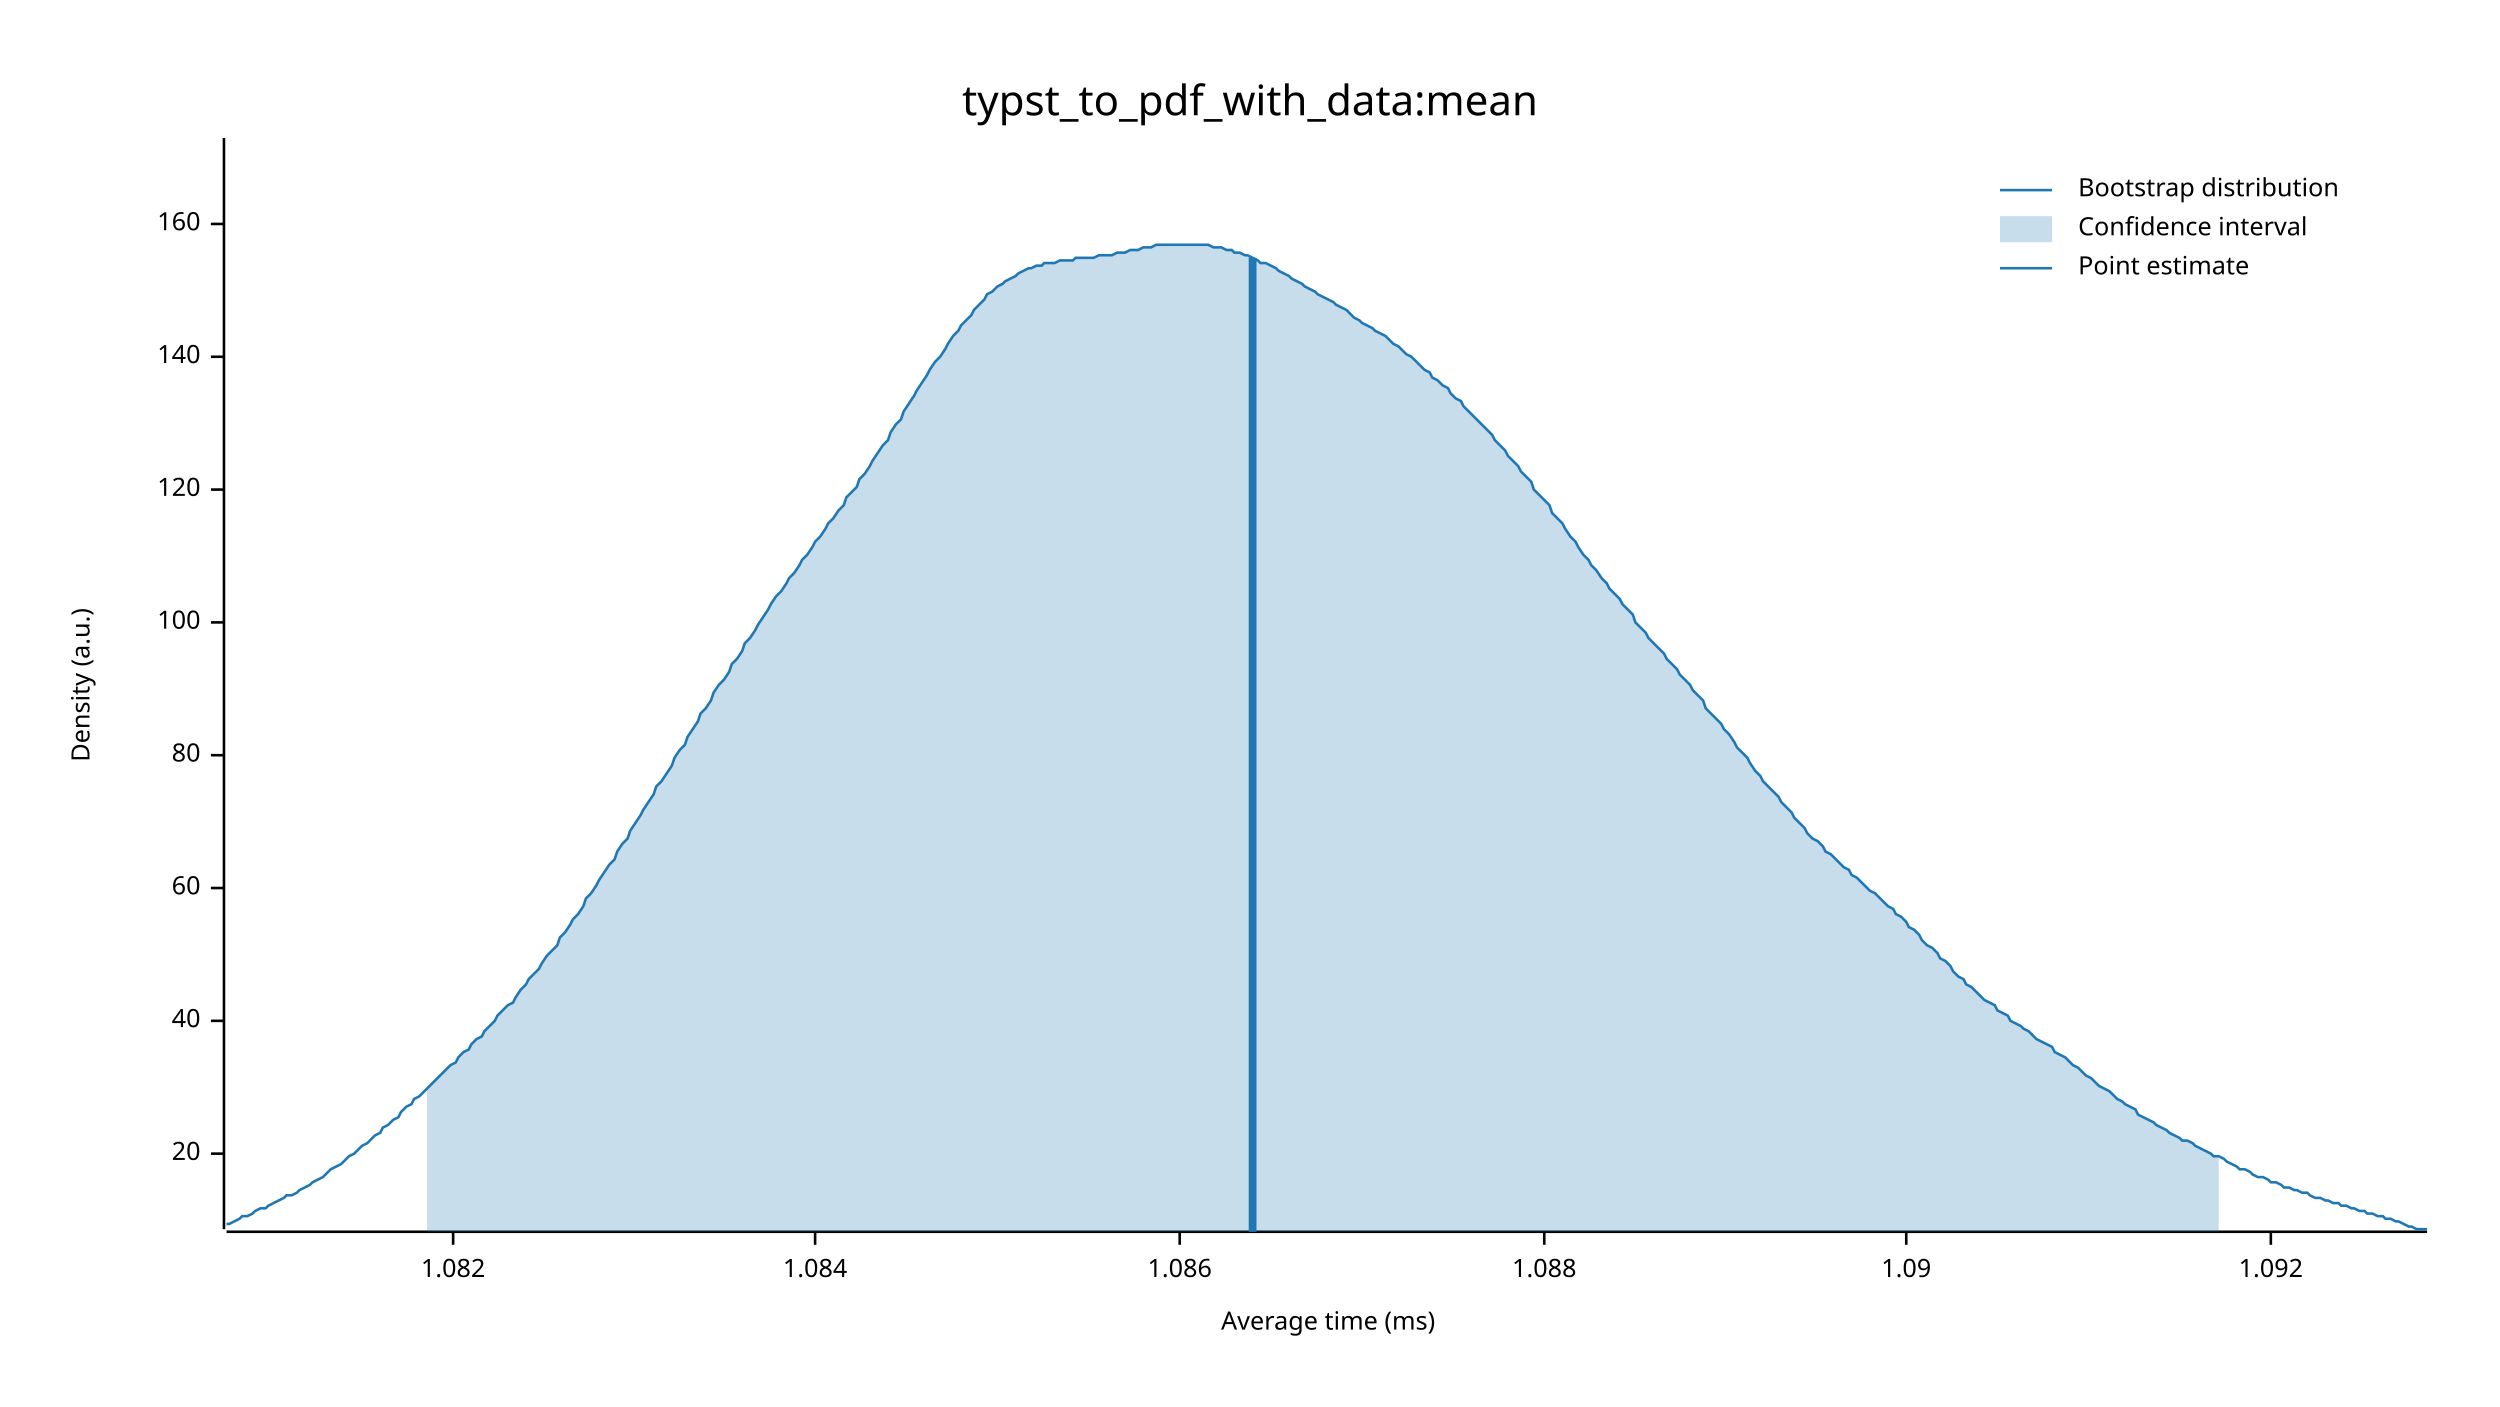
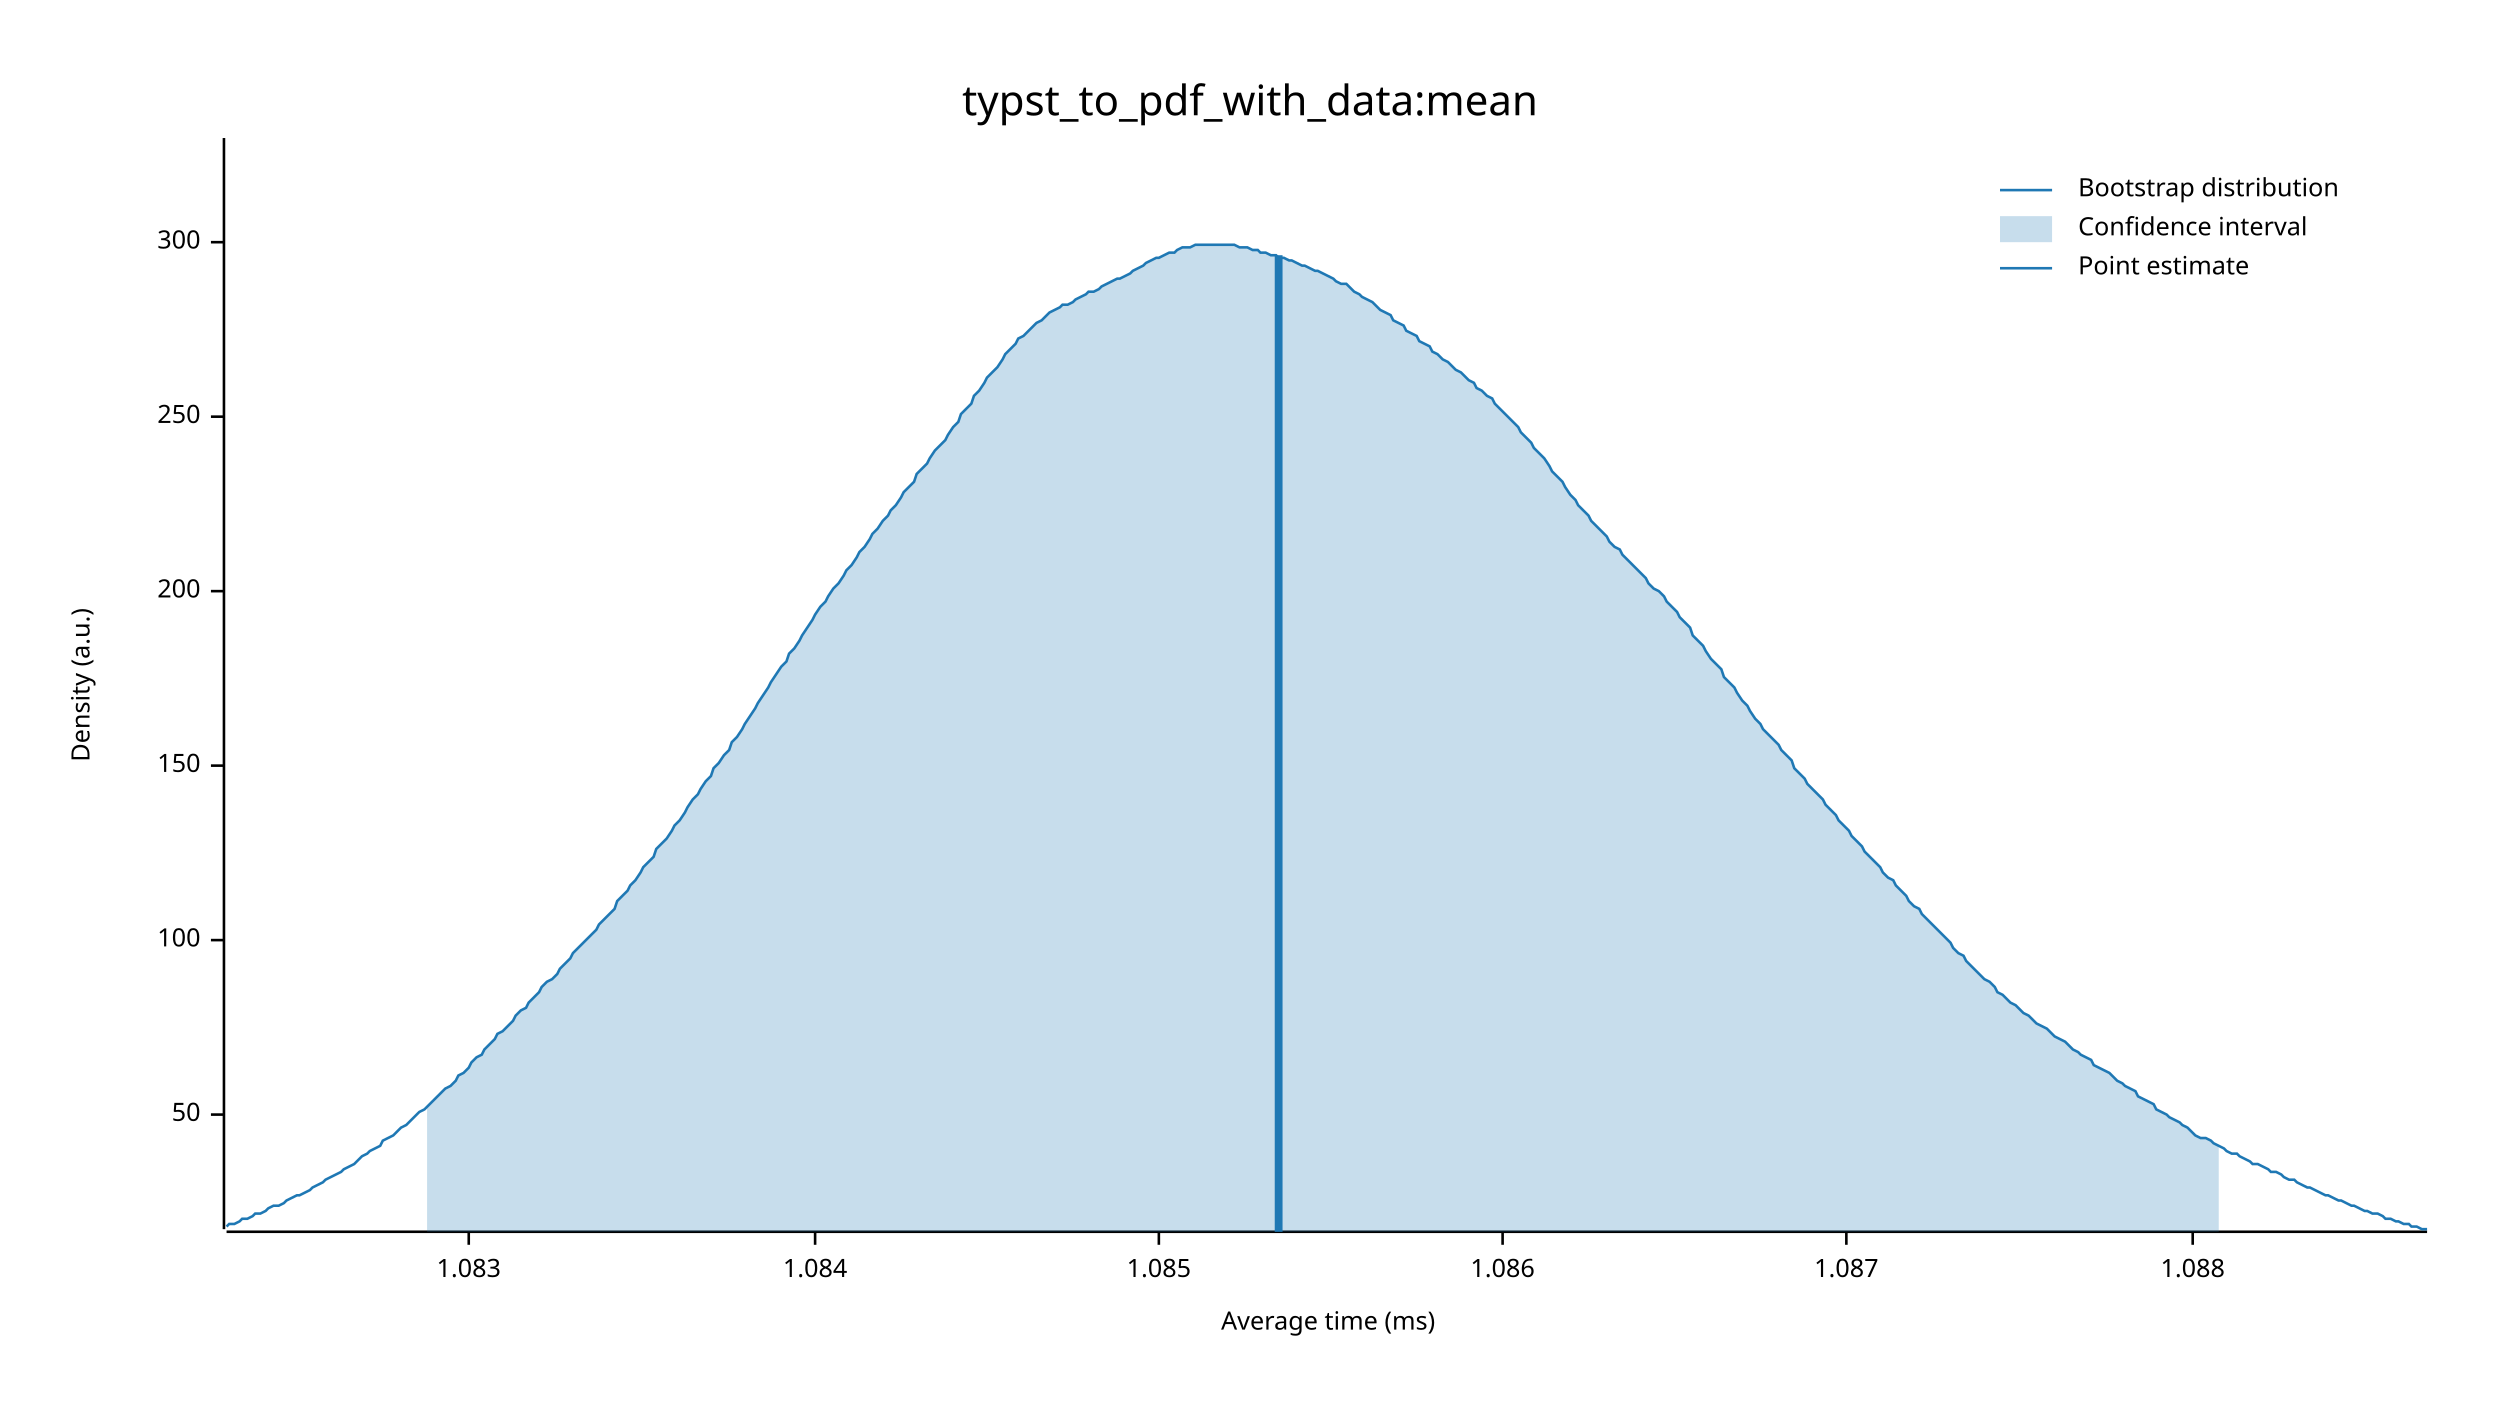
<svg xmlns="http://www.w3.org/2000/svg" width="960" height="540" viewBox="0 0 960 540">
  <text x="480" y="32" dy="0.76em" text-anchor="middle" font-family="sans-serif" font-size="16.129" opacity="1" fill="#000000">
typst_to_pdf_with_data:mean
</text>
  <text x="27" y="263" dy="0.76em" text-anchor="middle" font-family="sans-serif" font-size="9.677" opacity="1" fill="#000000" transform="rotate(270, 27, 263)">
Density (a.u.)
</text>
  <text x="510" y="513" dy="-0.5ex" text-anchor="middle" font-family="sans-serif" font-size="9.677" opacity="1" fill="#000000">
Average time (ms)
</text>
  <polyline fill="none" opacity="1" stroke="#000000" stroke-width="1" points="86,53 86,472 " />
-   <text x="77" y="443" dy="0.5ex" text-anchor="end" font-family="sans-serif" font-size="9.677" opacity="1" fill="#000000">
- 20
+   <text x="77" y="428" dy="0.5ex" text-anchor="end" font-family="sans-serif" font-size="9.677" opacity="1" fill="#000000">
+ 50
</text>
-   <polyline fill="none" opacity="1" stroke="#000000" stroke-width="1" points="81,443 86,443 " />
-   <text x="77" y="392" dy="0.5ex" text-anchor="end" font-family="sans-serif" font-size="9.677" opacity="1" fill="#000000">
- 40
- </text>
-   <polyline fill="none" opacity="1" stroke="#000000" stroke-width="1" points="81,392 86,392 " />
-   <text x="77" y="341" dy="0.5ex" text-anchor="end" font-family="sans-serif" font-size="9.677" opacity="1" fill="#000000">
- 60
- </text>
-   <polyline fill="none" opacity="1" stroke="#000000" stroke-width="1" points="81,341 86,341 " />
-   <text x="77" y="290" dy="0.5ex" text-anchor="end" font-family="sans-serif" font-size="9.677" opacity="1" fill="#000000">
- 80
- </text>
-   <polyline fill="none" opacity="1" stroke="#000000" stroke-width="1" points="81,290 86,290 " />
-   <text x="77" y="239" dy="0.5ex" text-anchor="end" font-family="sans-serif" font-size="9.677" opacity="1" fill="#000000">
+   <polyline fill="none" opacity="1" stroke="#000000" stroke-width="1" points="81,428 86,428 " />
+   <text x="77" y="361" dy="0.5ex" text-anchor="end" font-family="sans-serif" font-size="9.677" opacity="1" fill="#000000">
100
</text>
-   <polyline fill="none" opacity="1" stroke="#000000" stroke-width="1" points="81,239 86,239 " />
-   <text x="77" y="188" dy="0.5ex" text-anchor="end" font-family="sans-serif" font-size="9.677" opacity="1" fill="#000000">
- 120
+   <polyline fill="none" opacity="1" stroke="#000000" stroke-width="1" points="81,361 86,361 " />
+   <text x="77" y="294" dy="0.5ex" text-anchor="end" font-family="sans-serif" font-size="9.677" opacity="1" fill="#000000">
+ 150
</text>
-   <polyline fill="none" opacity="1" stroke="#000000" stroke-width="1" points="81,188 86,188 " />
-   <text x="77" y="137" dy="0.5ex" text-anchor="end" font-family="sans-serif" font-size="9.677" opacity="1" fill="#000000">
- 140
+   <polyline fill="none" opacity="1" stroke="#000000" stroke-width="1" points="81,294 86,294 " />
+   <text x="77" y="227" dy="0.5ex" text-anchor="end" font-family="sans-serif" font-size="9.677" opacity="1" fill="#000000">
+ 200
</text>
-   <polyline fill="none" opacity="1" stroke="#000000" stroke-width="1" points="81,137 86,137 " />
-   <text x="77" y="86" dy="0.5ex" text-anchor="end" font-family="sans-serif" font-size="9.677" opacity="1" fill="#000000">
- 160
+   <polyline fill="none" opacity="1" stroke="#000000" stroke-width="1" points="81,227 86,227 " />
+   <text x="77" y="160" dy="0.5ex" text-anchor="end" font-family="sans-serif" font-size="9.677" opacity="1" fill="#000000">
+ 250
</text>
-   <polyline fill="none" opacity="1" stroke="#000000" stroke-width="1" points="81,86 86,86 " />
+   <polyline fill="none" opacity="1" stroke="#000000" stroke-width="1" points="81,160 86,160 " />
+   <text x="77" y="93" dy="0.5ex" text-anchor="end" font-family="sans-serif" font-size="9.677" opacity="1" fill="#000000">
+ 300
+ </text>
+   <polyline fill="none" opacity="1" stroke="#000000" stroke-width="1" points="81,93 86,93 " />
  <polyline fill="none" opacity="1" stroke="#000000" stroke-width="1" points="87,473 932,473 " />
-   <text x="174" y="483" dy="0.76em" text-anchor="middle" font-family="sans-serif" font-size="9.677" opacity="1" fill="#000000">
- 1.082
+   <text x="180" y="483" dy="0.76em" text-anchor="middle" font-family="sans-serif" font-size="9.677" opacity="1" fill="#000000">
+ 1.083
</text>
-   <polyline fill="none" opacity="1" stroke="#000000" stroke-width="1" points="174,473 174,478 " />
+   <polyline fill="none" opacity="1" stroke="#000000" stroke-width="1" points="180,473 180,478 " />
  <text x="313" y="483" dy="0.76em" text-anchor="middle" font-family="sans-serif" font-size="9.677" opacity="1" fill="#000000">
1.084
</text>
  <polyline fill="none" opacity="1" stroke="#000000" stroke-width="1" points="313,473 313,478 " />
-   <text x="453" y="483" dy="0.76em" text-anchor="middle" font-family="sans-serif" font-size="9.677" opacity="1" fill="#000000">
+   <text x="445" y="483" dy="0.76em" text-anchor="middle" font-family="sans-serif" font-size="9.677" opacity="1" fill="#000000">
+ 1.085
+ </text>
+   <polyline fill="none" opacity="1" stroke="#000000" stroke-width="1" points="445,473 445,478 " />
+   <text x="577" y="483" dy="0.76em" text-anchor="middle" font-family="sans-serif" font-size="9.677" opacity="1" fill="#000000">
1.086
</text>
-   <polyline fill="none" opacity="1" stroke="#000000" stroke-width="1" points="453,473 453,478 " />
-   <text x="593" y="483" dy="0.76em" text-anchor="middle" font-family="sans-serif" font-size="9.677" opacity="1" fill="#000000">
+   <polyline fill="none" opacity="1" stroke="#000000" stroke-width="1" points="577,473 577,478 " />
+   <text x="709" y="483" dy="0.76em" text-anchor="middle" font-family="sans-serif" font-size="9.677" opacity="1" fill="#000000">
+ 1.087
+ </text>
+   <polyline fill="none" opacity="1" stroke="#000000" stroke-width="1" points="709,473 709,478 " />
+   <text x="842" y="483" dy="0.76em" text-anchor="middle" font-family="sans-serif" font-size="9.677" opacity="1" fill="#000000">
1.088
</text>
-   <polyline fill="none" opacity="1" stroke="#000000" stroke-width="1" points="593,473 593,478 " />
-   <text x="732" y="483" dy="0.76em" text-anchor="middle" font-family="sans-serif" font-size="9.677" opacity="1" fill="#000000">
- 1.09
- </text>
-   <polyline fill="none" opacity="1" stroke="#000000" stroke-width="1" points="732,473 732,478 " />
-   <text x="872" y="483" dy="0.76em" text-anchor="middle" font-family="sans-serif" font-size="9.677" opacity="1" fill="#000000">
- 1.092
- </text>
-   <polyline fill="none" opacity="1" stroke="#000000" stroke-width="1" points="872,473 872,478 " />
-   <polyline fill="none" opacity="1" stroke="#1F78B4" stroke-width="1" points="87,470 88,470 90,469 92,468 93,467 95,467 97,466 98,465 100,464 102,464 103,463 105,462 107,461 109,460 110,459 112,459 114,458 115,457 117,456 119,455 120,454 122,453 124,452 125,451 127,449 129,448 131,447 132,446 134,444 136,443 137,442 139,440 141,439 142,438 144,436 146,435 147,433 149,432 151,430 153,429 154,427 156,425 158,424 159,422 161,421 163,419 164,418 166,416 168,414 169,413 171,411 173,409 175,408 176,406 178,404 180,403 181,401 183,399 185,398 186,396 188,394 190,392 191,390 193,388 195,386 197,385 198,383 200,380 202,378 203,376 205,374 207,372 208,370 210,367 212,365 214,363 215,360 217,358 219,355 220,353 222,351 224,348 225,345 227,343 229,340 230,338 232,335 234,332 236,330 237,327 239,324 241,322 242,319 244,316 246,313 247,311 249,308 251,305 252,302 254,300 256,297 258,294 259,291 261,288 263,286 264,283 266,280 268,277 269,274 271,272 273,269 274,266 276,263 278,261 280,258 281,255 283,253 285,250 286,247 288,245 290,242 291,240 293,237 295,234 296,232 298,229 300,227 302,224 303,222 305,220 307,217 308,215 310,213 312,210 313,208 315,206 317,203 318,201 320,199 322,196 324,194 325,191 327,189 329,187 330,184 332,182 334,179 335,177 337,174 339,171 341,169 342,166 344,163 346,161 347,158 349,155 351,152 352,150 354,147 356,144 357,142 359,139 361,137 363,134 364,132 366,129 368,127 369,125 371,123 373,121 374,119 376,117 378,115 379,113 381,112 383,110 385,109 386,108 388,107 390,106 391,105 393,104 395,103 396,103 398,102 400,102 401,101 403,101 405,101 407,100 408,100 410,100 412,100 413,99 415,99 417,99 418,99 420,99 422,98 423,98 425,98 427,98 429,97 430,97 432,97 434,96 435,96 437,96 439,95 440,95 442,95 444,94 445,94 447,94 449,94 451,94 452,94 454,94 456,94 457,94 459,94 461,94 462,94 464,94 466,95 468,95 469,95 471,96 473,96 474,97 476,97 478,98 479,98 481,99 483,100 484,101 486,101 488,102 490,103 491,104 493,105 495,106 496,107 498,108 500,109 501,110 503,111 505,112 506,113 508,114 510,115 512,116 513,117 515,118 517,119 518,120 520,122 522,123 523,124 525,125 527,126 528,127 530,128 532,129 534,131 535,132 537,133 539,135 540,136 542,137 544,139 545,140 547,142 549,143 550,145 552,146 554,148 556,149 557,151 559,153 561,154 562,156 564,158 566,160 567,161 569,163 571,165 573,167 574,169 576,171 578,173 579,175 581,177 583,179 584,181 586,183 588,185 589,188 591,190 593,192 595,194 596,197 598,199 600,201 601,203 603,206 605,208 606,210 608,213 610,215 611,217 613,219 615,222 617,224 618,226 620,228 622,230 623,232 625,234 627,236 628,239 630,241 632,243 633,245 635,247 637,249 639,251 640,253 642,255 644,257 645,259 647,261 649,263 650,265 652,267 654,269 655,272 657,274 659,276 661,278 662,280 664,282 666,285 667,287 669,289 671,291 672,293 674,296 676,298 677,300 679,302 681,304 683,306 684,308 686,310 688,312 689,314 691,316 693,318 694,320 696,322 698,323 700,325 701,327 703,328 705,330 706,331 708,333 710,334 711,336 713,337 715,339 716,340 718,342 720,343 722,345 723,346 725,348 727,349 728,351 730,352 732,354 733,356 735,357 737,359 738,361 740,363 742,364 744,366 745,368 747,369 749,371 750,373 752,375 754,376 755,378 757,379 759,381 760,382 762,384 764,385 766,386 767,388 769,389 771,390 772,392 774,393 776,394 777,395 779,396 781,398 782,399 784,400 786,401 788,402 789,404 791,405 793,406 794,407 796,409 798,410 799,411 801,413 803,414 804,415 806,417 808,418 810,419 811,420 813,422 815,423 816,424 818,425 820,426 821,428 823,429 825,430 827,431 828,432 830,433 832,434 833,435 835,436 837,437 838,438 840,438 842,439 843,440 845,441 847,442 849,443 850,444 852,444 854,445 855,446 857,447 859,448 860,449 862,449 864,450 865,451 867,452 869,452 871,453 872,454 874,454 876,455 877,456 879,456 881,457 882,457 884,458 886,458 887,459 889,460 891,460 893,461 894,461 896,462 898,462 899,463 901,463 903,464 904,464 906,465 908,465 909,466 911,466 913,467 915,467 916,468 918,468 920,469 921,469 923,470 925,471 926,471 928,472 930,472 932,472 " />
-   <polygon opacity="0.25" fill="#1F78B4" points="164,418 166,416 168,414 169,413 171,411 173,409 175,408 176,406 178,404 180,403 181,401 183,399 185,398 186,396 188,394 190,392 191,390 193,388 195,386 197,385 198,383 200,380 202,378 203,376 205,374 207,372 208,370 210,367 212,365 214,363 215,360 217,358 219,355 220,353 222,351 224,348 225,345 227,343 229,340 230,338 232,335 234,332 236,330 237,327 239,324 241,322 242,319 244,316 246,313 247,311 249,308 251,305 252,302 254,300 256,297 258,294 259,291 261,288 263,286 264,283 266,280 268,277 269,274 271,272 273,269 274,266 276,263 278,261 280,258 281,255 283,253 285,250 286,247 288,245 290,242 291,240 293,237 295,234 296,232 298,229 300,227 302,224 303,222 305,220 307,217 308,215 310,213 312,210 313,208 315,206 317,203 318,201 320,199 322,196 324,194 325,191 327,189 329,187 330,184 332,182 334,179 335,177 337,174 339,171 341,169 342,166 344,163 346,161 347,158 349,155 351,152 352,150 354,147 356,144 357,142 359,139 361,137 363,134 364,132 366,129 368,127 369,125 371,123 373,121 374,119 376,117 378,115 379,113 381,112 383,110 385,109 386,108 388,107 390,106 391,105 393,104 395,103 396,103 398,102 400,102 401,101 403,101 405,101 407,100 408,100 410,100 412,100 413,99 415,99 417,99 418,99 420,99 422,98 423,98 425,98 427,98 429,97 430,97 432,97 434,96 435,96 437,96 439,95 440,95 442,95 444,94 445,94 447,94 449,94 451,94 452,94 454,94 456,94 457,94 459,94 461,94 462,94 464,94 466,95 468,95 469,95 471,96 473,96 474,97 476,97 478,98 479,98 481,99 483,100 484,101 486,101 488,102 490,103 491,104 493,105 495,106 496,107 498,108 500,109 501,110 503,111 505,112 506,113 508,114 510,115 512,116 513,117 515,118 517,119 518,120 520,122 522,123 523,124 525,125 527,126 528,127 530,128 532,129 534,131 535,132 537,133 539,135 540,136 542,137 544,139 545,140 547,142 549,143 550,145 552,146 554,148 556,149 557,151 559,153 561,154 562,156 564,158 566,160 567,161 569,163 571,165 573,167 574,169 576,171 578,173 579,175 581,177 583,179 584,181 586,183 588,185 589,188 591,190 593,192 595,194 596,197 598,199 600,201 601,203 603,206 605,208 606,210 608,213 610,215 611,217 613,219 615,222 617,224 618,226 620,228 622,230 623,232 625,234 627,236 628,239 630,241 632,243 633,245 635,247 637,249 639,251 640,253 642,255 644,257 645,259 647,261 649,263 650,265 652,267 654,269 655,272 657,274 659,276 661,278 662,280 664,282 666,285 667,287 669,289 671,291 672,293 674,296 676,298 677,300 679,302 681,304 683,306 684,308 686,310 688,312 689,314 691,316 693,318 694,320 696,322 698,323 700,325 701,327 703,328 705,330 706,331 708,333 710,334 711,336 713,337 715,339 716,340 718,342 720,343 722,345 723,346 725,348 727,349 728,351 730,352 732,354 733,356 735,357 737,359 738,361 740,363 742,364 744,366 745,368 747,369 749,371 750,373 752,375 754,376 755,378 757,379 759,381 760,382 762,384 764,385 766,386 767,388 769,389 771,390 772,392 774,393 776,394 777,395 779,396 781,398 782,399 784,400 786,401 788,402 789,404 791,405 793,406 794,407 796,409 798,410 799,411 801,413 803,414 804,415 806,417 808,418 810,419 811,420 813,422 815,423 816,424 818,425 820,426 821,428 823,429 825,430 827,431 828,432 830,433 832,434 833,435 835,436 837,437 838,438 840,438 842,439 843,440 845,441 847,442 849,443 850,444 852,444 852,473 164,473 " />
-   <polyline fill="none" opacity="1" stroke="#1F78B4" stroke-width="3" points="481,473 481,99 " />
+   <polyline fill="none" opacity="1" stroke="#000000" stroke-width="1" points="842,473 842,478 " />
+   <polyline fill="none" opacity="1" stroke="#1F78B4" stroke-width="1" points="87,471 88,470 90,470 92,469 93,468 95,468 97,467 98,466 100,466 102,465 103,464 105,463 107,463 109,462 110,461 112,460 114,459 115,459 117,458 119,457 120,456 122,455 124,454 125,453 127,452 129,451 131,450 132,449 134,448 136,447 137,446 139,444 141,443 142,442 144,441 146,440 147,438 149,437 151,436 153,434 154,433 156,432 158,430 159,429 161,427 163,426 164,425 166,423 168,421 169,420 171,418 173,417 175,415 176,413 178,412 180,410 181,408 183,406 185,405 186,403 188,401 190,399 191,397 193,396 195,394 197,392 198,390 200,388 202,387 203,385 205,383 207,381 208,379 210,377 212,376 214,374 215,372 217,370 219,368 220,366 222,364 224,362 225,361 227,359 229,357 230,355 232,353 234,351 236,349 237,346 239,344 241,342 242,340 244,338 246,335 247,333 249,331 251,329 252,326 254,324 256,322 258,319 259,317 261,315 263,312 264,310 266,307 268,305 269,303 271,300 273,298 274,295 276,293 278,290 280,288 281,285 283,283 285,280 286,278 288,275 290,272 291,270 293,267 295,264 296,262 298,259 300,256 302,254 303,251 305,249 307,246 308,244 310,241 312,238 313,236 315,233 317,231 318,229 320,226 322,224 324,221 325,219 327,217 329,214 330,212 332,210 334,207 335,205 337,203 339,200 341,198 342,196 344,194 346,191 347,189 349,187 351,185 352,182 354,180 356,178 357,176 359,173 361,171 363,169 364,167 366,164 368,162 369,159 371,157 373,155 374,152 376,150 378,147 379,145 381,143 383,141 385,138 386,136 388,134 390,132 391,130 393,129 395,127 396,126 398,124 400,123 401,122 403,120 405,119 407,118 408,117 410,117 412,116 413,115 415,114 417,113 418,112 420,112 422,111 423,110 425,109 427,108 429,107 430,107 432,106 434,105 435,104 437,103 439,102 440,101 442,100 444,99 445,99 447,98 449,97 451,97 452,96 454,95 456,95 457,95 459,94 461,94 462,94 464,94 466,94 468,94 469,94 471,94 473,94 474,94 476,95 478,95 479,95 481,96 483,96 484,97 486,97 488,98 490,98 491,99 493,99 495,100 496,100 498,101 500,102 501,102 503,103 505,104 506,104 508,105 510,106 512,107 513,108 515,109 517,109 518,110 520,112 522,113 523,114 525,115 527,116 528,117 530,119 532,120 534,121 535,123 537,124 539,125 540,127 542,128 544,129 545,131 547,132 549,133 550,135 552,136 554,138 556,139 557,140 559,142 561,143 562,144 564,146 566,147 567,149 569,150 571,152 573,153 574,155 576,157 578,159 579,160 581,162 583,164 584,166 586,168 588,170 589,172 591,174 593,176 595,179 596,181 598,183 600,185 601,187 603,190 605,192 606,194 608,196 610,198 611,200 613,202 615,204 617,206 618,208 620,210 622,211 623,213 625,215 627,217 628,218 630,220 632,222 633,224 635,226 637,227 639,229 640,231 642,233 644,235 645,237 647,239 649,241 650,244 652,246 654,248 655,250 657,253 659,255 661,257 662,260 664,262 666,264 667,266 669,269 671,271 672,273 674,276 676,278 677,280 679,282 681,284 683,286 684,288 686,290 688,292 689,295 691,297 693,299 694,301 696,303 698,305 700,307 701,309 703,311 705,313 706,315 708,317 710,319 711,321 713,323 715,325 716,327 718,329 720,331 722,333 723,335 725,337 727,338 728,340 730,342 732,344 733,346 735,348 737,349 738,351 740,353 742,355 744,357 745,358 747,360 749,362 750,364 752,366 754,367 755,369 757,371 759,373 760,374 762,376 764,377 766,379 767,381 769,382 771,384 772,385 774,386 776,388 777,389 779,390 781,392 782,393 784,394 786,395 788,397 789,398 791,399 793,400 794,401 796,403 798,404 799,405 801,406 803,407 804,409 806,410 808,411 810,412 811,413 813,415 815,416 816,417 818,418 820,419 821,421 823,422 825,423 827,424 828,426 830,427 832,428 833,429 835,430 837,431 838,432 840,433 842,435 843,436 845,437 847,437 849,438 850,439 852,440 854,441 855,442 857,443 859,443 860,444 862,445 864,446 865,447 867,447 869,448 871,449 872,450 874,450 876,451 877,452 879,453 881,453 882,454 884,455 886,456 887,456 889,457 891,458 893,459 894,459 896,460 898,461 899,461 901,462 903,463 904,463 906,464 908,465 909,465 911,466 913,466 915,467 916,468 918,468 920,469 921,469 923,470 925,470 926,471 928,471 930,472 932,472 " />
+   <polygon opacity="0.25" fill="#1F78B4" points="164,425 166,423 168,421 169,420 171,418 173,417 175,415 176,413 178,412 180,410 181,408 183,406 185,405 186,403 188,401 190,399 191,397 193,396 195,394 197,392 198,390 200,388 202,387 203,385 205,383 207,381 208,379 210,377 212,376 214,374 215,372 217,370 219,368 220,366 222,364 224,362 225,361 227,359 229,357 230,355 232,353 234,351 236,349 237,346 239,344 241,342 242,340 244,338 246,335 247,333 249,331 251,329 252,326 254,324 256,322 258,319 259,317 261,315 263,312 264,310 266,307 268,305 269,303 271,300 273,298 274,295 276,293 278,290 280,288 281,285 283,283 285,280 286,278 288,275 290,272 291,270 293,267 295,264 296,262 298,259 300,256 302,254 303,251 305,249 307,246 308,244 310,241 312,238 313,236 315,233 317,231 318,229 320,226 322,224 324,221 325,219 327,217 329,214 330,212 332,210 334,207 335,205 337,203 339,200 341,198 342,196 344,194 346,191 347,189 349,187 351,185 352,182 354,180 356,178 357,176 359,173 361,171 363,169 364,167 366,164 368,162 369,159 371,157 373,155 374,152 376,150 378,147 379,145 381,143 383,141 385,138 386,136 388,134 390,132 391,130 393,129 395,127 396,126 398,124 400,123 401,122 403,120 405,119 407,118 408,117 410,117 412,116 413,115 415,114 417,113 418,112 420,112 422,111 423,110 425,109 427,108 429,107 430,107 432,106 434,105 435,104 437,103 439,102 440,101 442,100 444,99 445,99 447,98 449,97 451,97 452,96 454,95 456,95 457,95 459,94 461,94 462,94 464,94 466,94 468,94 469,94 471,94 473,94 474,94 476,95 478,95 479,95 481,96 483,96 484,97 486,97 488,98 490,98 491,99 493,99 495,100 496,100 498,101 500,102 501,102 503,103 505,104 506,104 508,105 510,106 512,107 513,108 515,109 517,109 518,110 520,112 522,113 523,114 525,115 527,116 528,117 530,119 532,120 534,121 535,123 537,124 539,125 540,127 542,128 544,129 545,131 547,132 549,133 550,135 552,136 554,138 556,139 557,140 559,142 561,143 562,144 564,146 566,147 567,149 569,150 571,152 573,153 574,155 576,157 578,159 579,160 581,162 583,164 584,166 586,168 588,170 589,172 591,174 593,176 595,179 596,181 598,183 600,185 601,187 603,190 605,192 606,194 608,196 610,198 611,200 613,202 615,204 617,206 618,208 620,210 622,211 623,213 625,215 627,217 628,218 630,220 632,222 633,224 635,226 637,227 639,229 640,231 642,233 644,235 645,237 647,239 649,241 650,244 652,246 654,248 655,250 657,253 659,255 661,257 662,260 664,262 666,264 667,266 669,269 671,271 672,273 674,276 676,278 677,280 679,282 681,284 683,286 684,288 686,290 688,292 689,295 691,297 693,299 694,301 696,303 698,305 700,307 701,309 703,311 705,313 706,315 708,317 710,319 711,321 713,323 715,325 716,327 718,329 720,331 722,333 723,335 725,337 727,338 728,340 730,342 732,344 733,346 735,348 737,349 738,351 740,353 742,355 744,357 745,358 747,360 749,362 750,364 752,366 754,367 755,369 757,371 759,373 760,374 762,376 764,377 766,379 767,381 769,382 771,384 772,385 774,386 776,388 777,389 779,390 781,392 782,393 784,394 786,395 788,397 789,398 791,399 793,400 794,401 796,403 798,404 799,405 801,406 803,407 804,409 806,410 808,411 810,412 811,413 813,415 815,416 816,417 818,418 820,419 821,421 823,422 825,423 827,424 828,426 830,427 832,428 833,429 835,430 837,431 838,432 840,433 842,435 843,436 845,437 847,437 849,438 850,439 852,440 852,473 164,473 " />
+   <polyline fill="none" opacity="1" stroke="#1F78B4" stroke-width="3" points="491,473 491,98 " />
  <text x="798" y="68" dy="0.76em" text-anchor="start" font-family="sans-serif" font-size="9.677" opacity="1" fill="#000000">
Bootstrap distribution
</text>
  <text x="798" y="83" dy="0.76em" text-anchor="start" font-family="sans-serif" font-size="9.677" opacity="1" fill="#000000">
Confidence interval
</text>
  <text x="798" y="98" dy="0.76em" text-anchor="start" font-family="sans-serif" font-size="9.677" opacity="1" fill="#000000">
Point estimate
</text>
  <polyline fill="none" opacity="1" stroke="#1F78B4" stroke-width="1" points="768,73 788,73 " />
  <rect x="768" y="83" width="20" height="10" opacity="0.25" fill="#1F78B4" stroke="none" />
  <polyline fill="none" opacity="1" stroke="#1F78B4" stroke-width="1" points="768,103 788,103 " />
</svg>
